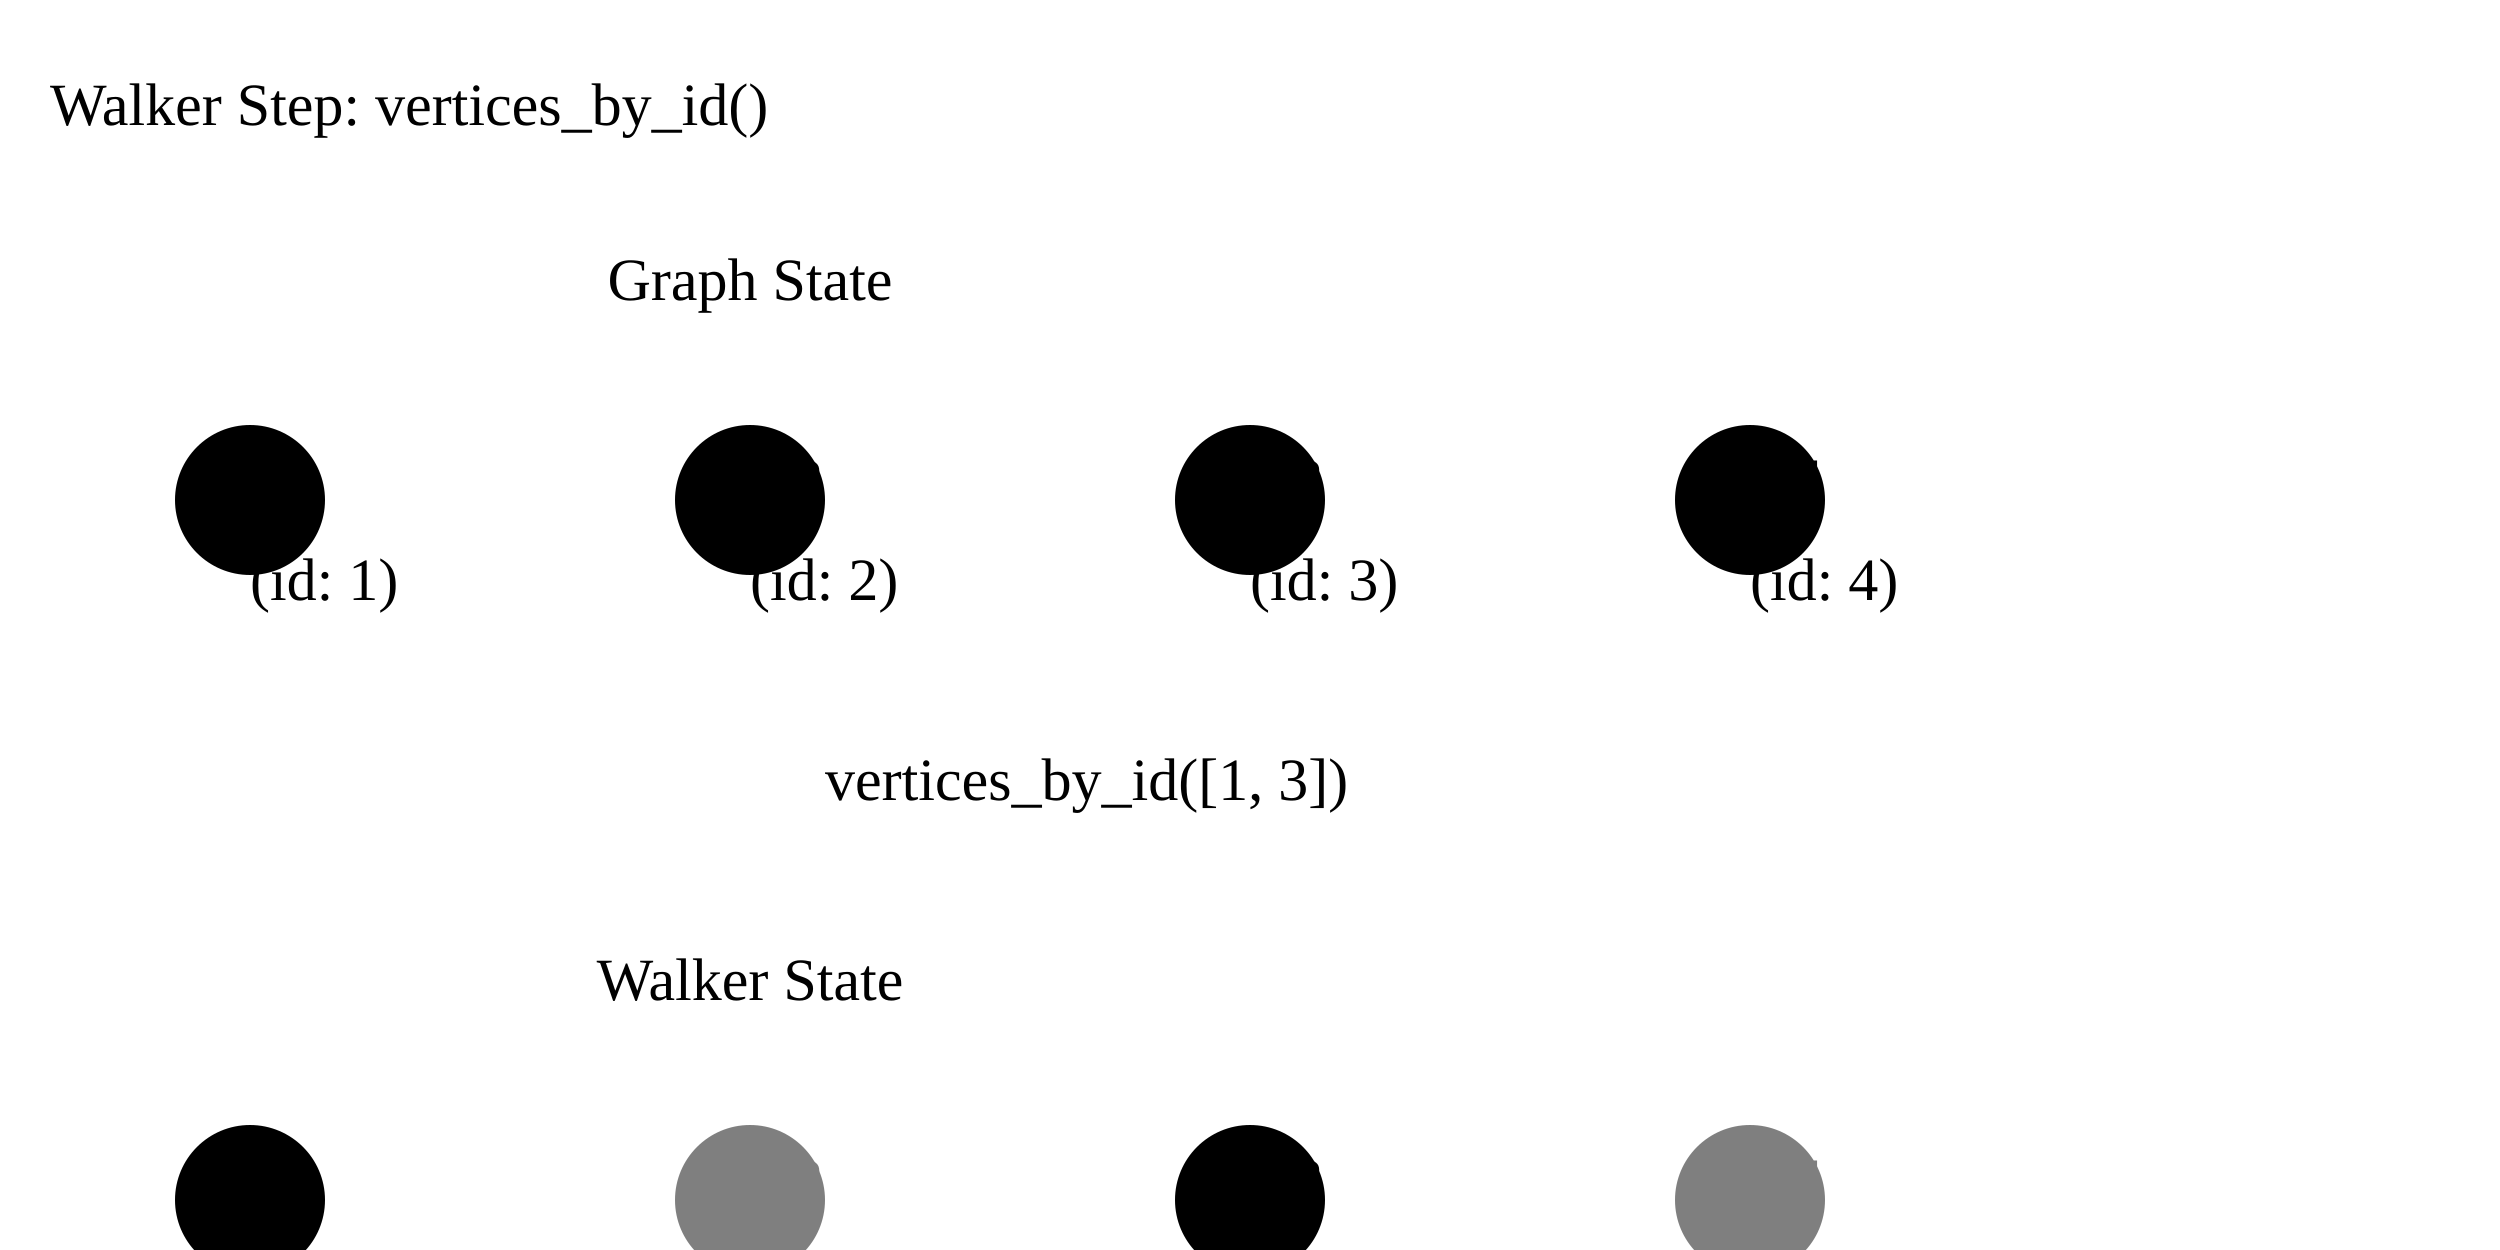
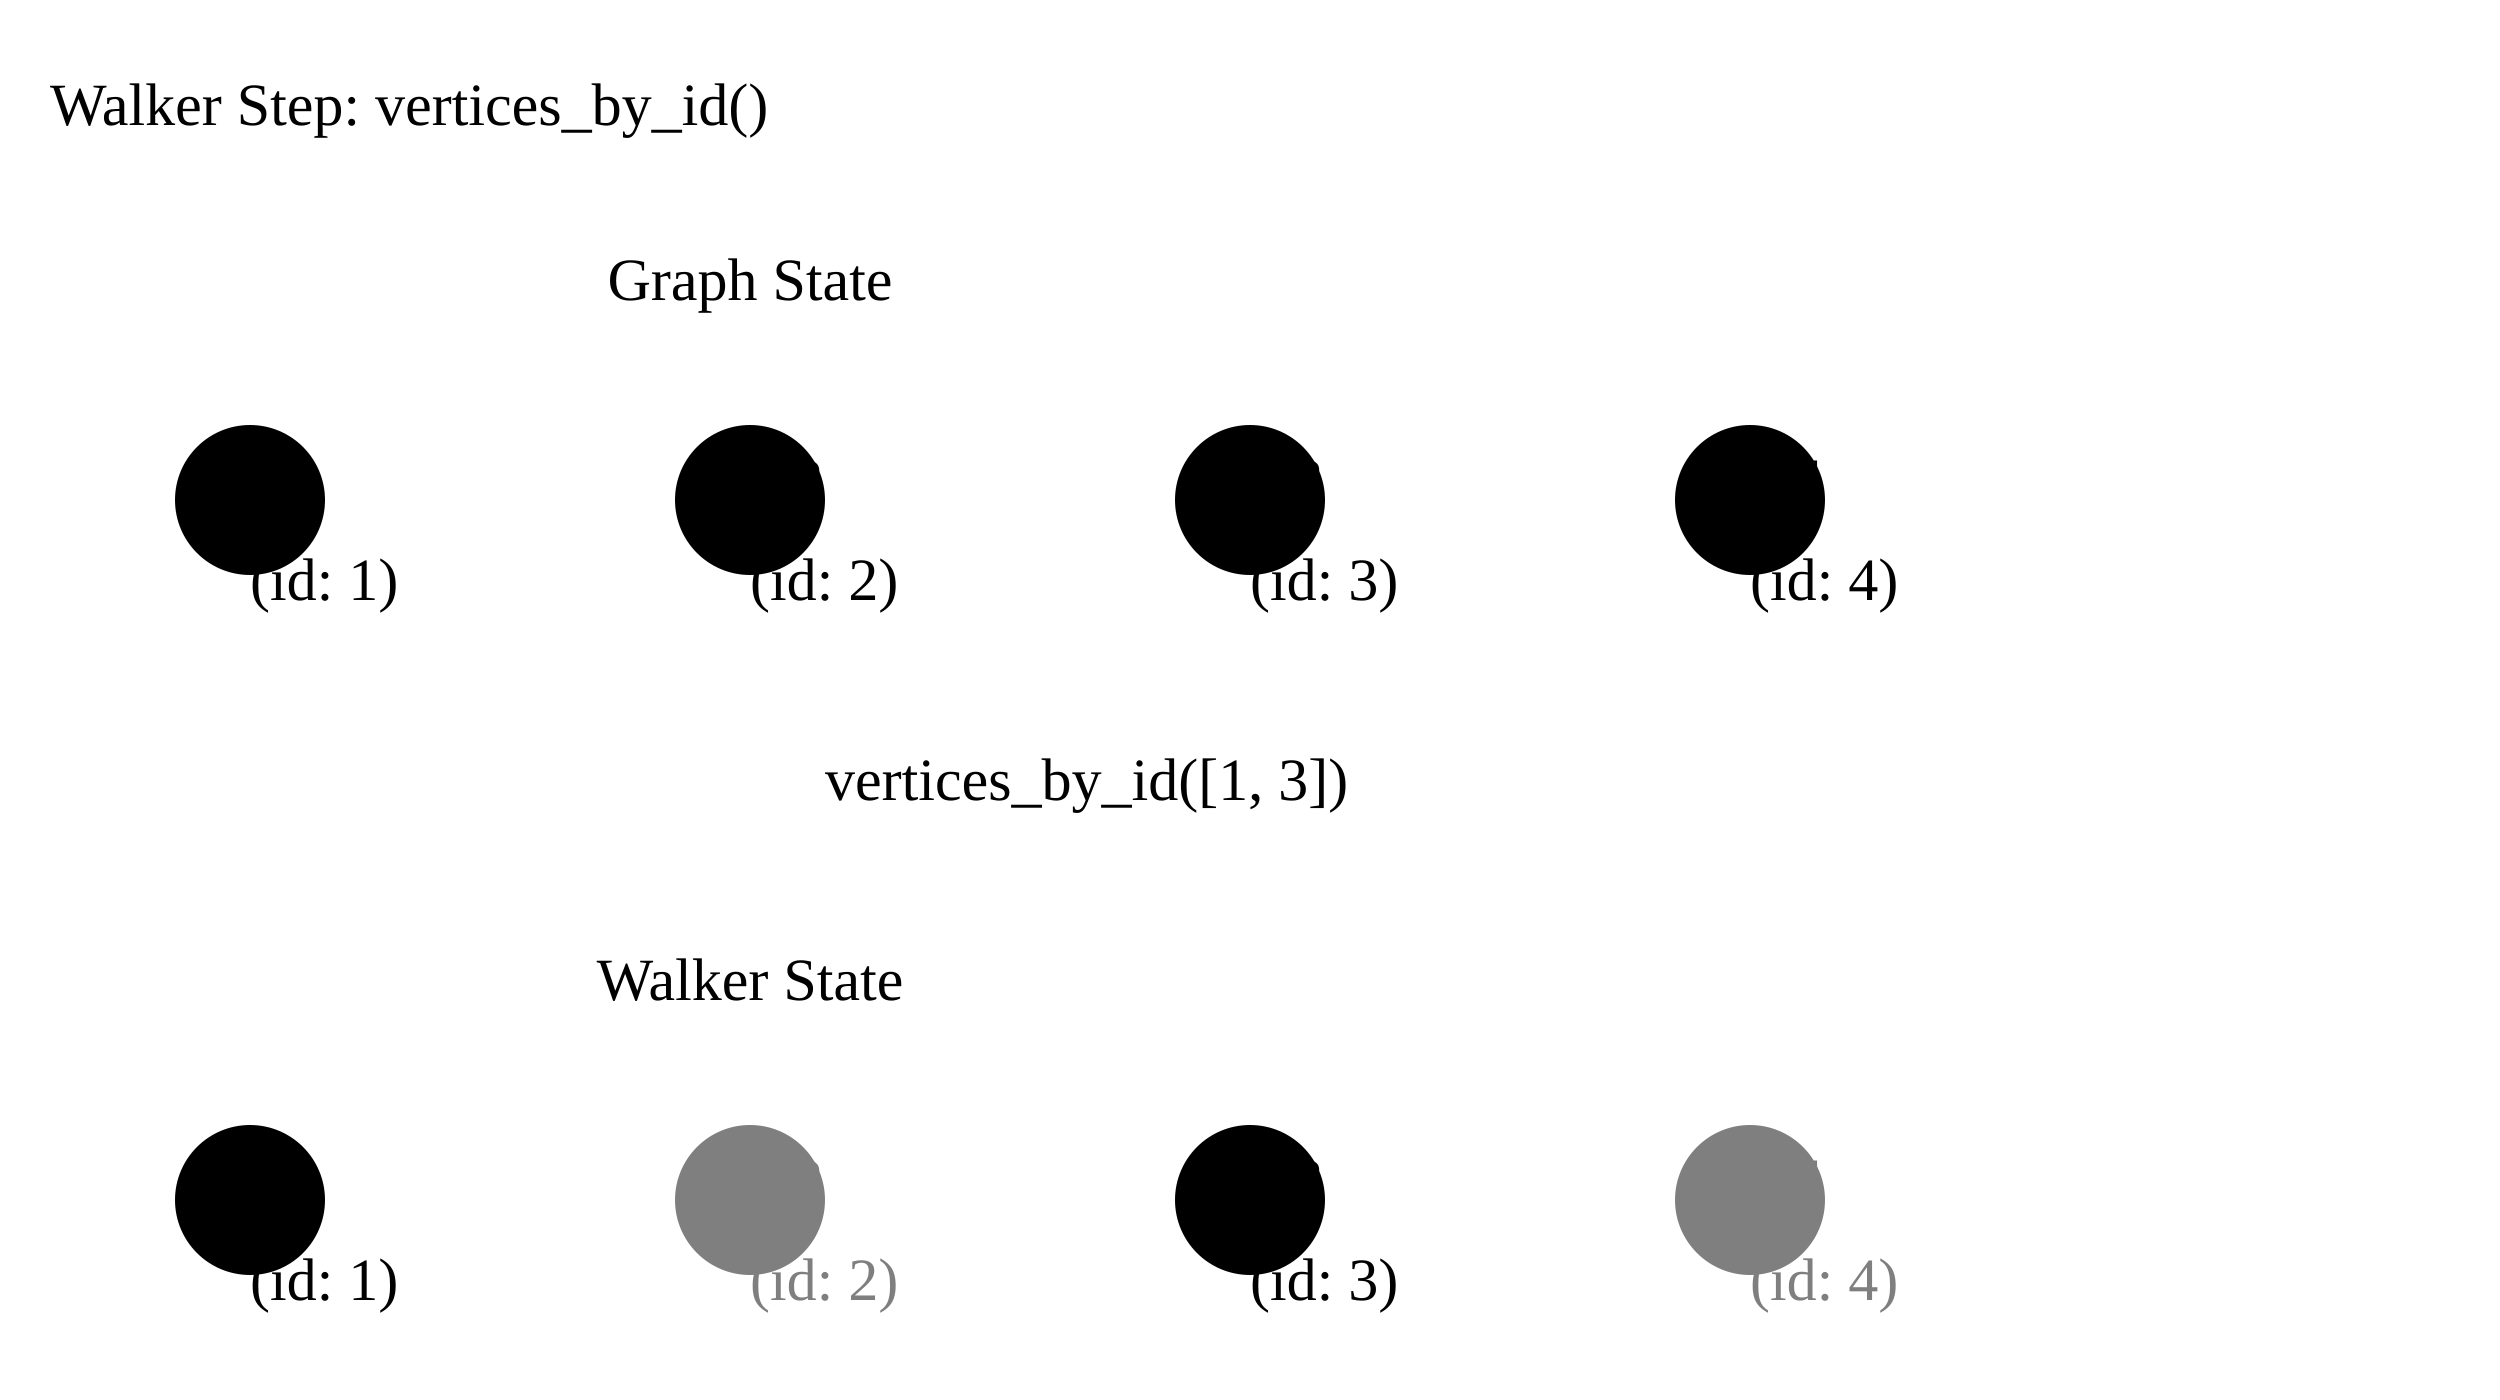
- <svg xmlns="http://www.w3.org/2000/svg" viewBox="0 0 500 250">
+ <svg xmlns="http://www.w3.org/2000/svg" viewBox="0 0 500 280">
  <defs>
    <marker id="arrowhead" class="marker-arrowhead marker-base" viewBox="0 0 10 10" refX="5" refY="5" markerWidth="6" markerHeight="6" orient="auto-start-reverse">
      <path d="M 0 0 L 10 5 L 0 10 z" />
    </marker>
    <marker id="arrowhead-pointer" class="marker-arrowhead-pointer marker-base" viewBox="0 0 10 10" refX="5" refY="5" markerWidth="6" markerHeight="6" orient="auto-start-reverse">
      <path d="M 0 0 L 10 5 L 0 10 z" />
    </marker>
  </defs>
  <text x="10" y="25" class="step-label halo">Walker Step: <tspan class="code">vertices_by_id()</tspan>
  </text>
  <text x="150" y="60" class="text-color-muted" text-anchor="middle">Graph State</text>
  <g class="node" transform="translate(50, 100)">
    <circle r="15" />
    <text class="node-label">V1</text>
    <text class="property-text" y="20">(id: 1)</text>
  </g>
  <g class="node" transform="translate(150, 100)">
    <circle r="15" />
    <text class="node-label">V2</text>
    <text class="property-text" y="20">(id: 2)</text>
  </g>
  <g class="node" transform="translate(250, 100)">
    <circle r="15" />
    <text class="node-label">V3</text>
    <text class="property-text" y="20">(id: 3)</text>
  </g>
  <g class="node" transform="translate(350, 100)">
    <circle r="15" />
    <text class="node-label">V4</text>
    <text class="property-text" y="20">(id: 4)</text>
  </g>
  <line class="step-arrow" x1="150" y1="135" x2="150" y2="175" />
  <text x="165" y="160" class="text-color-muted" font-size="12px">vertices_by_id([1, 3])</text>
  <text x="150" y="200" class="text-color-muted" text-anchor="middle">Walker State</text>
  <g class="node active" transform="translate(50, 240)">
    <circle r="15" />
    <text class="node-label">V1</text>
    <text class="property-text" y="20">(id: 1)</text>
  </g>
  <g class="node visited" transform="translate(150, 240)" opacity="0.5">
    <circle r="15" />
    <text class="node-label">V2</text>
    <text class="property-text" y="20">(id: 2)</text>
  </g>
  <g class="node active" transform="translate(250, 240)">
    <circle r="15" />
    <text class="node-label">V3</text>
    <text class="property-text" y="20">(id: 3)</text>
  </g>
  <g class="node visited" transform="translate(350, 240)" opacity="0.5">
    <circle r="15" />
    <text class="node-label">V4</text>
    <text class="property-text" y="20">(id: 4)</text>
  </g>
</svg>
